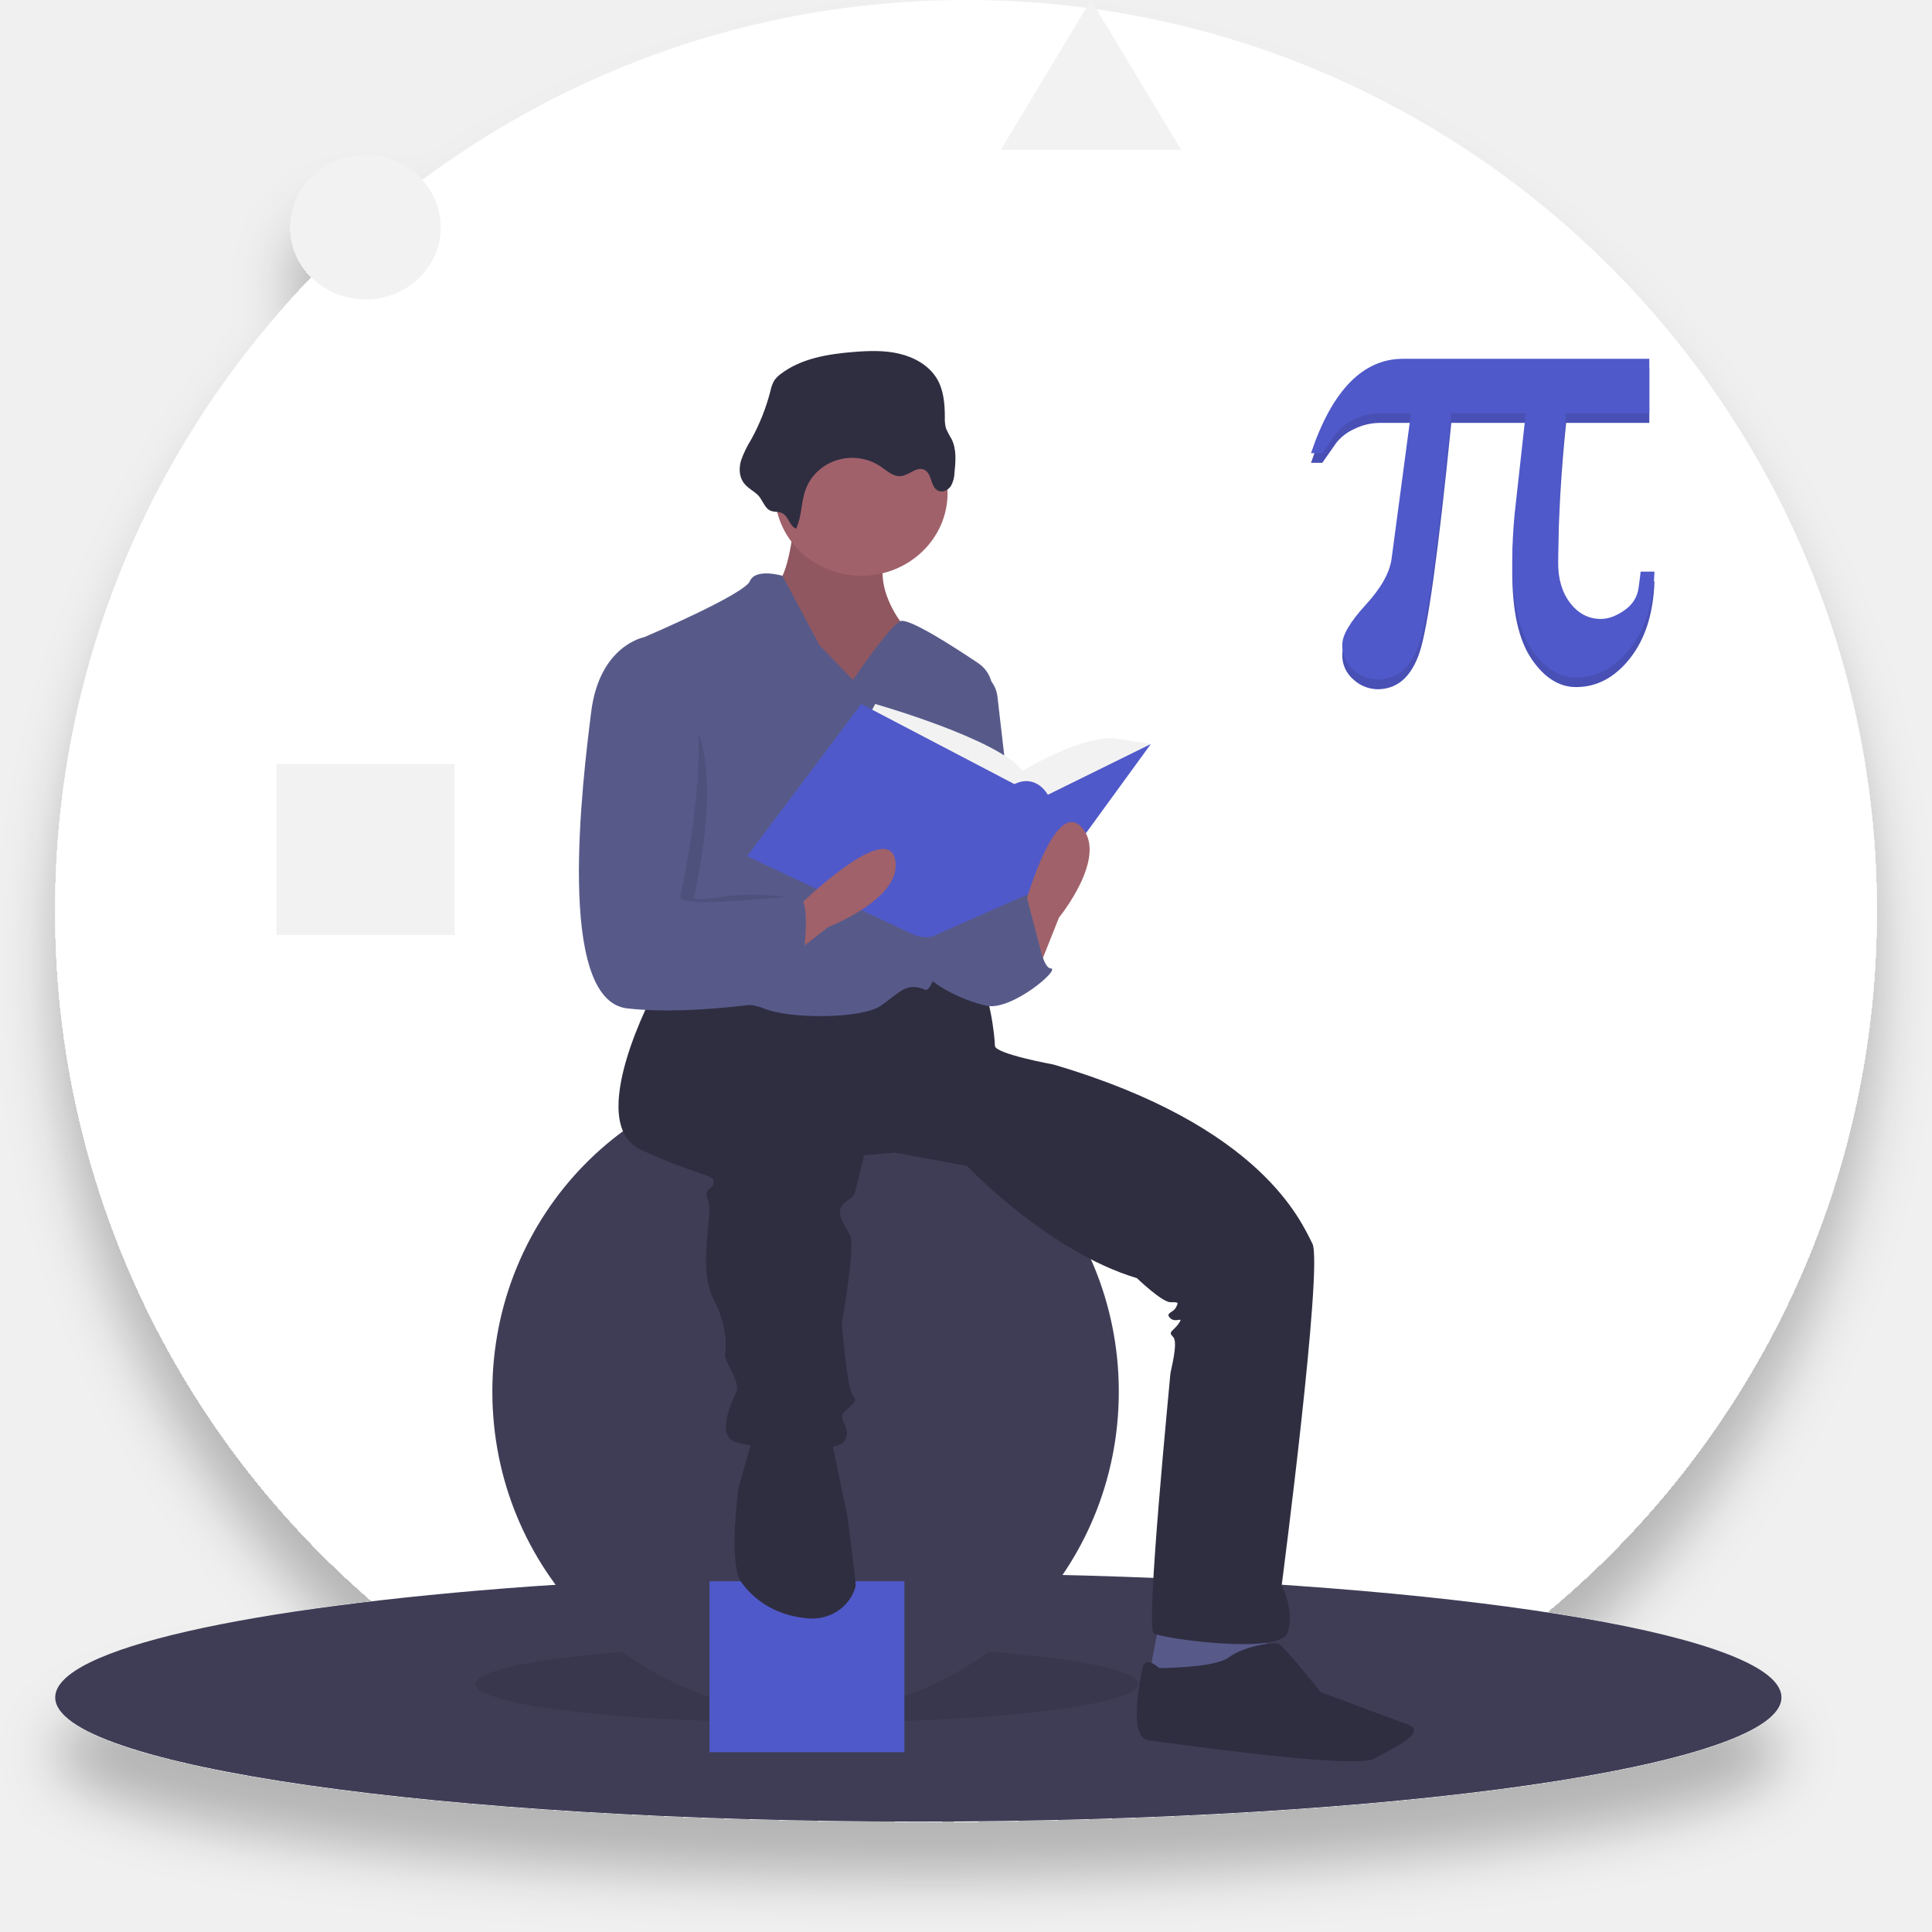
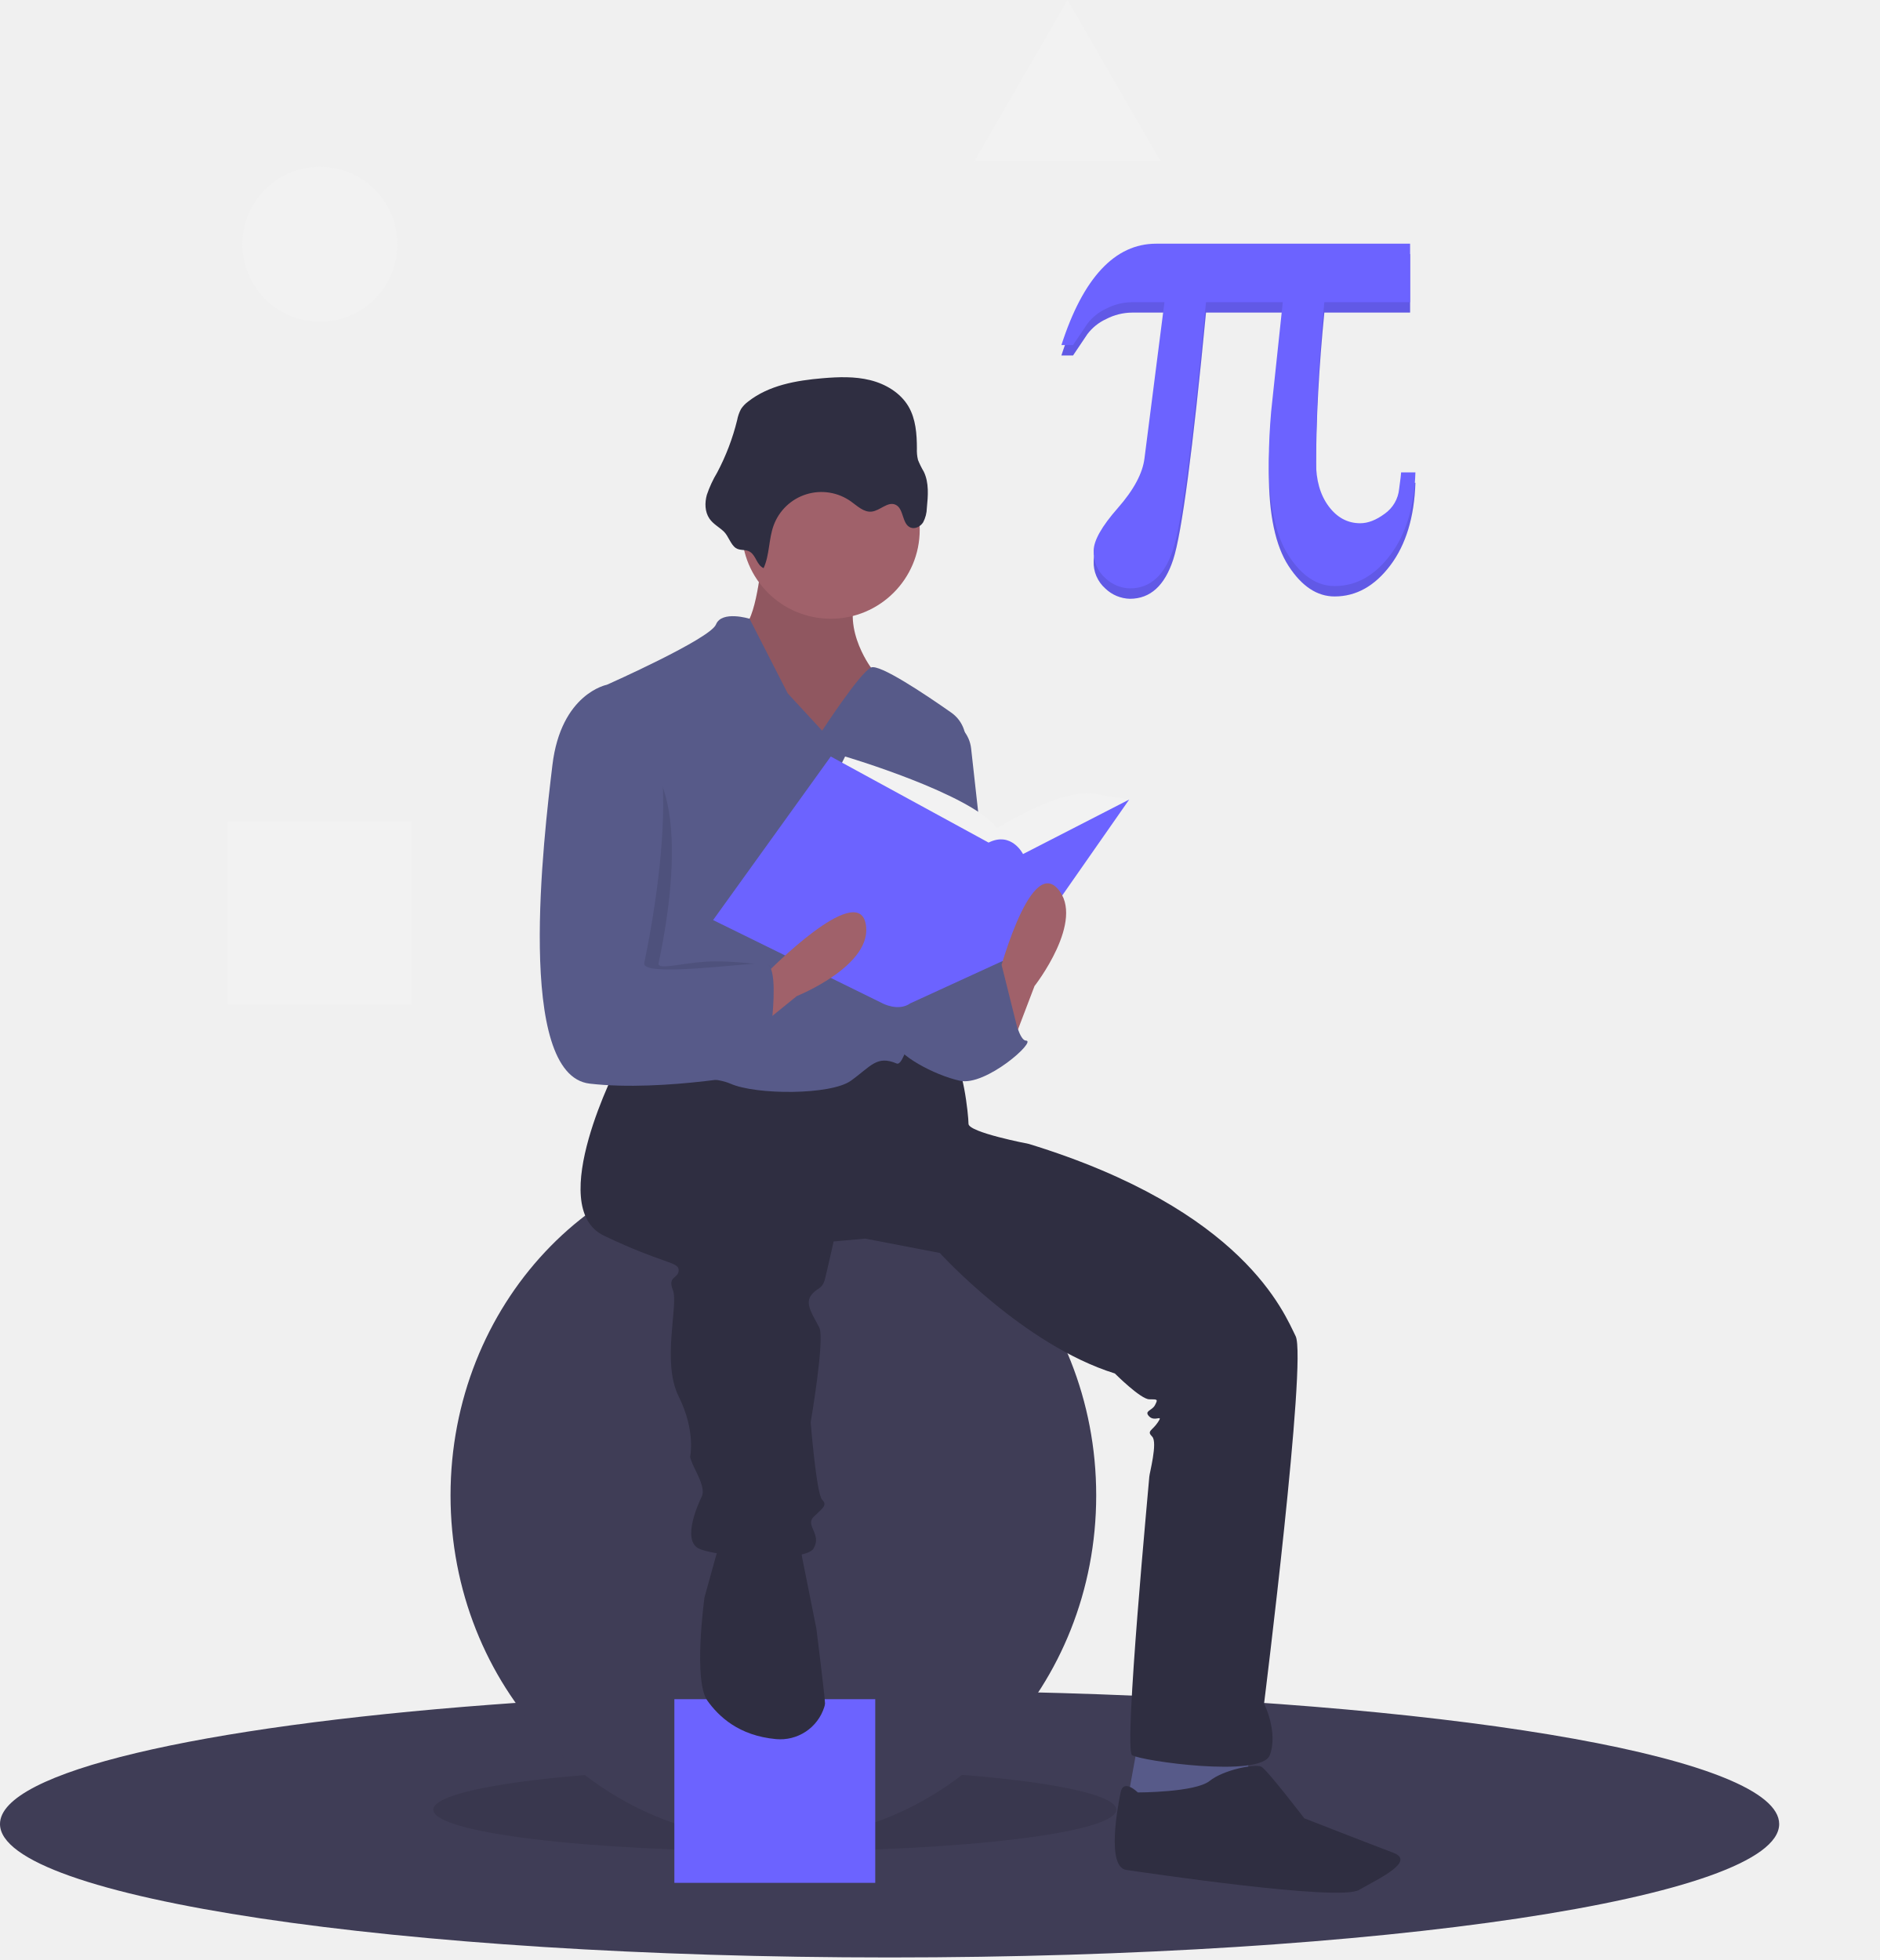
- <svg xmlns="http://www.w3.org/2000/svg" width="140" height="140" viewBox="0 0 140 140" fill="none">
-   <g filter="url(#filter0_d)">
-     <rect x="4" width="132" height="132" rx="66" fill="white" />
-     <path d="M129.092 123.001C129.092 127.971 101.09 132 66.546 132C32.002 132 4 127.971 4 123.001C4 119.483 18.037 116.435 38.493 114.957C46.929 114.346 56.46 114.003 66.546 114.003C70.692 114.003 74.744 114.061 78.662 114.171C107.407 114.984 129.092 118.628 129.092 123.001Z" fill="#3F3D56" />
-     <path opacity="0.1" d="M58.476 124.84C71.736 124.84 82.485 123.584 82.485 122.034C82.485 120.484 71.736 119.228 58.476 119.228C45.216 119.228 34.466 120.484 34.466 122.034C34.466 123.584 45.216 124.84 58.476 124.84Z" fill="black" />
-     <path d="M58.375 124.066C70.911 124.066 81.073 113.669 81.073 100.844C81.073 88.019 70.911 77.622 58.375 77.622C45.839 77.622 35.677 88.019 35.677 100.844C35.677 113.669 45.839 124.066 58.375 124.066Z" fill="#3F3D56" />
-     <path d="M65.537 114.584H51.414V126.969H65.537V114.584Z" fill="#5059C9" />
-     <path d="M83.999 117.583L83.192 121.84L88.437 122.615L91.867 120.679L91.665 117.583H83.999Z" fill="#575A89" />
-     <path d="M57.568 37.661C57.568 37.661 57.164 42.112 56.156 42.305C55.147 42.499 58.375 50.239 58.375 50.239H63.217L67.051 49.272L65.235 45.014C65.235 45.014 62.814 41.918 64.629 39.403C66.445 36.887 57.568 37.661 57.568 37.661Z" fill="#A0616A" />
-     <path opacity="0.1" d="M57.568 37.661C57.568 37.661 57.164 42.112 56.156 42.305C55.147 42.499 58.375 50.239 58.375 50.239H63.217L67.051 49.272L65.235 45.014C65.235 45.014 62.814 41.918 64.629 39.403C66.445 36.887 57.568 37.661 57.568 37.661Z" fill="black" />
-     <path d="M47.48 71.72C47.48 71.72 42.234 81.396 46.471 83.331C50.708 85.266 51.717 85.072 51.717 85.653C51.717 86.234 50.91 86.04 51.313 87.007C51.717 87.975 50.506 91.845 51.717 94.168C52.927 96.49 52.524 98.231 52.524 98.231C52.524 98.231 52.524 98.425 52.927 99.199C53.331 99.973 53.533 100.554 53.331 100.941C53.129 101.328 51.919 103.843 53.129 104.424C54.34 105.005 60.594 105.392 61.2 104.424C61.805 103.456 60.594 102.876 61.2 102.295C61.805 101.715 62.208 101.521 61.805 101.134C61.401 100.747 60.998 95.909 60.998 95.909C60.998 95.909 62.007 90.297 61.603 89.523C61.2 88.749 60.594 87.975 60.998 87.395C61.401 86.814 61.805 87.007 62.007 86.234C62.208 85.459 62.612 83.718 62.612 83.718L64.831 83.524L70.077 84.492C70.077 84.492 75.928 90.684 82.385 92.62C82.385 92.62 84.2 94.361 84.806 94.361C85.411 94.361 85.411 94.361 85.209 94.748C85.007 95.135 84.402 95.135 84.806 95.522C85.209 95.909 85.814 95.329 85.411 95.909C85.007 96.49 84.604 96.49 85.007 96.877C85.411 97.264 84.806 99.393 84.806 99.586C84.806 99.78 82.99 117.97 83.595 118.357C84.2 118.744 92.674 119.905 93.28 118.357C93.885 116.809 92.876 114.874 92.876 114.874C92.876 114.874 95.903 91.652 95.096 90.104C94.288 88.556 91.464 81.589 76.332 77.138C76.332 77.138 72.095 76.364 72.095 75.784C72.095 75.203 71.691 71.526 70.884 71.333C70.077 71.139 65.436 70.946 65.436 70.946L59.585 72.687L51.515 71.333L47.48 71.72Z" fill="#2F2E41" />
-     <path d="M54.541 104.23L53.533 107.714C53.533 107.714 52.725 113.326 53.734 114.68C54.527 115.744 55.941 117.047 58.565 117.276C59.301 117.341 60.037 117.163 60.653 116.771C61.268 116.38 61.726 115.799 61.951 115.124C61.981 115.044 62 114.959 62.007 114.874C62.007 114.487 61.401 109.842 61.401 109.842L60.392 105.005L60.191 103.65L54.541 104.23Z" fill="#2F2E41" />
-     <path d="M83.999 120.873C83.999 120.873 82.99 119.905 82.788 120.873C82.586 121.84 81.779 125.904 83.192 126.098C84.604 126.291 98.122 128.226 99.534 127.452C100.947 126.678 103.569 125.517 101.955 124.937C100.341 124.356 95.701 122.614 95.701 122.614C95.701 122.614 93.078 119.325 92.674 119.131C92.271 118.938 90.051 119.325 89.043 120.099C88.034 120.873 83.999 120.873 83.999 120.873Z" fill="#2F2E41" />
-     <path d="M62.41 41.725C65.864 41.725 68.665 39.039 68.665 35.726C68.665 32.413 65.864 29.727 62.41 29.727C58.956 29.727 56.156 32.413 56.156 35.726C56.156 39.039 58.956 41.725 62.41 41.725Z" fill="#A0616A" />
-     <path d="M61.805 49.272L59.384 46.756L56.7 41.725C56.7 41.725 54.743 41.144 54.34 42.112C53.936 43.079 46.673 46.176 46.673 46.176C46.673 46.176 48.489 62.431 47.681 63.979C46.874 65.527 45.462 71.72 46.673 72.3C47.883 72.881 53.532 72.3 55.348 73.074C57.164 73.848 62.41 73.848 63.822 72.881C65.235 71.913 65.638 71.139 67.051 71.72C68.253 72.214 71.064 55.317 71.873 50.282C71.941 49.859 71.885 49.426 71.71 49.032C71.535 48.639 71.248 48.3 70.883 48.054C69.072 46.837 65.812 44.738 65.235 45.014C64.428 45.401 61.805 49.272 61.805 49.272Z" fill="#575A89" />
-     <path d="M70.481 48.498C70.954 48.611 71.38 48.861 71.702 49.214C72.023 49.567 72.224 50.005 72.278 50.471L73.91 64.56C73.91 64.56 69.875 72.881 67.858 67.269C65.84 61.657 70.481 48.498 70.481 48.498Z" fill="#575A89" />
-     <path d="M70.077 65.914L74.516 64.753C74.516 64.753 75.323 70.172 76.13 70.172C76.937 70.172 73.305 73.268 71.489 72.881C69.674 72.494 67.051 71.139 66.849 70.172C66.647 69.204 68.665 65.14 68.665 65.14L70.077 65.914Z" fill="#575A89" />
-     <path d="M57.688 38.314C58.114 37.414 58.04 36.365 58.392 35.437C58.58 34.94 58.885 34.491 59.284 34.126C59.683 33.761 60.165 33.489 60.691 33.332C61.218 33.175 61.775 33.137 62.319 33.221C62.864 33.305 63.381 33.508 63.83 33.815C64.282 34.124 64.735 34.559 65.287 34.5C65.882 34.436 66.412 33.8 66.959 34.033C67.565 34.292 67.401 35.333 68.015 35.574C68.338 35.7 68.72 35.505 68.906 35.222C69.069 34.925 69.158 34.595 69.166 34.259C69.25 33.434 69.327 32.56 68.954 31.812C68.797 31.559 68.66 31.294 68.544 31.021C68.479 30.765 68.453 30.502 68.467 30.24C68.463 29.27 68.389 28.258 67.88 27.42C67.316 26.489 66.271 25.895 65.182 25.635C64.093 25.375 62.952 25.415 61.833 25.506C59.984 25.656 58.056 25.978 56.6 27.08C56.402 27.219 56.231 27.391 56.097 27.587C55.969 27.821 55.879 28.071 55.829 28.331C55.514 29.561 55.042 30.749 54.423 31.867C54.125 32.342 53.882 32.846 53.698 33.37C53.543 33.903 53.553 34.511 53.877 34.969C54.14 35.342 54.561 35.541 54.892 35.846C55.219 36.148 55.373 36.729 55.736 36.958C56.052 37.157 56.432 37.016 56.755 37.228C57.17 37.5 57.2 38.096 57.688 38.314Z" fill="#2F2E41" />
-     <path d="M62.814 52.175L63.419 51.014C63.419 51.014 72.296 53.529 74.112 55.851C74.112 55.851 78.551 53.142 80.972 53.529L83.393 53.916L75.928 60.302L66.445 59.528L62.814 52.175Z" fill="#F2F2F2" />
-     <path d="M62.41 51.014L54.138 62.044L66.042 67.656C66.042 67.656 67.155 68.236 68.01 67.656L75.928 64.173L83.393 53.916L75.928 57.593C75.928 57.593 75.121 56.045 73.507 56.819L62.41 51.014Z" fill="#5059C9" />
-     <path d="M75.121 70.559L76.735 66.495C76.735 66.495 80.367 62.044 78.349 59.915C76.332 57.787 74.112 66.108 74.112 66.108L75.121 70.559Z" fill="#A0616A" />
-     <path d="M56.498 69.91L60.02 67.171C60.02 67.171 65.49 65.069 64.858 62.257C64.226 59.444 57.953 65.575 57.953 65.575L56.498 69.91Z" fill="#A0616A" />
-     <path opacity="0.1" d="M47.782 50.336H47.581C47.581 50.336 44.453 46.756 43.848 51.594C43.243 56.432 41.225 72.494 46.471 73.074C51.717 73.655 55.449 70.655 55.449 70.655C55.449 70.655 59.283 65.043 57.87 65.043C57.187 65.043 55.329 64.749 53.633 64.85C51.825 64.957 50.2 65.446 50.304 64.947C50.506 63.979 53.432 51.691 47.782 50.336Z" fill="black" />
-     <path d="M47.48 46.563L46.673 46.176C46.673 46.176 43.444 46.756 42.839 51.594C42.234 56.432 40.216 72.494 45.462 73.074C50.708 73.655 57.77 72.3 57.77 72.3C57.77 72.3 59.182 64.947 57.77 64.947C56.357 64.947 49.094 65.914 49.296 64.947C49.497 63.979 53.129 47.917 47.48 46.563Z" fill="#575A89" />
-     <path d="M72.195 68.333L74.42 65.063L75.827 70.462L72.195 72.01V68.333Z" fill="#575A89" />
-     <path d="M26.491 21.696C29.5 21.696 31.939 19.357 31.939 16.471C31.939 13.585 29.5 11.246 26.491 11.246C23.482 11.246 21.044 13.585 21.044 16.471C21.044 19.357 23.482 21.696 26.491 21.696Z" fill="#F2F2F2" />
-     <path d="M32.947 55.368H20.035V67.753H32.947V55.368Z" fill="#F2F2F2" />
-     <path d="M79.055 0L82.324 5.429L85.592 10.859H79.055H72.519L75.787 5.429L79.055 0Z" fill="#F2F2F2" />
-     <path d="M119.889 42.122C119.811 44.438 119.223 46.295 118.125 47.692C117.026 49.089 115.722 49.788 114.21 49.788C112.979 49.788 111.9 49.104 110.973 47.737C110.046 46.369 109.583 44.266 109.583 41.427C109.583 40.799 109.599 40.202 109.63 39.634C109.661 39.066 109.7 38.528 109.747 38.02L110.564 30.645H105.166C104.231 39.97 103.464 45.518 102.864 47.288C102.264 49.059 101.248 49.945 99.814 49.945C99.167 49.929 98.55 49.681 98.085 49.25C97.815 49.021 97.602 48.737 97.46 48.419C97.319 48.101 97.253 47.757 97.267 47.412C97.267 46.725 97.832 45.764 98.961 44.531C100.091 43.299 100.718 42.174 100.843 41.158L102.245 30.645H99.978C99.339 30.649 98.71 30.799 98.143 31.082C97.622 31.312 97.168 31.663 96.823 32.102L95.818 33.537H95C95.763 31.266 96.702 29.558 97.816 28.415C98.93 27.272 100.211 26.7 101.66 26.7H119.515V30.645H113.486C113.299 32.439 113.155 34.232 113.053 36.025C112.952 37.818 112.901 39.619 112.902 41.427C112.902 42.652 113.198 43.646 113.79 44.408C114.382 45.17 115.122 45.551 116.01 45.551C116.555 45.551 117.127 45.338 117.727 44.912C118.012 44.721 118.251 44.472 118.426 44.184C118.602 43.896 118.71 43.575 118.744 43.243C118.791 42.914 118.826 42.656 118.849 42.469C118.873 42.283 118.884 42.167 118.884 42.122L119.889 42.122Z" fill="#5059C9" />
-     <path opacity="0.1" d="M119.889 42.122C119.811 44.438 119.223 46.295 118.125 47.692C117.026 49.089 115.722 49.788 114.21 49.788C112.979 49.788 111.9 49.104 110.973 47.737C110.046 46.369 109.583 44.266 109.583 41.427C109.583 40.799 109.599 40.202 109.63 39.634C109.661 39.066 109.7 38.528 109.747 38.02L110.564 30.645H105.166C104.231 39.97 103.464 45.518 102.864 47.288C102.264 49.059 101.248 49.945 99.814 49.945C99.167 49.929 98.55 49.681 98.085 49.25C97.815 49.021 97.602 48.737 97.46 48.419C97.319 48.101 97.253 47.757 97.267 47.412C97.267 46.725 97.832 45.764 98.961 44.531C100.091 43.299 100.718 42.174 100.843 41.158L102.245 30.645H99.978C99.339 30.649 98.71 30.799 98.143 31.082C97.622 31.312 97.168 31.663 96.823 32.102L95.818 33.537H95C95.763 31.266 96.702 29.558 97.816 28.415C98.93 27.272 100.211 26.7 101.66 26.7H119.515V30.645H113.486C113.299 32.439 113.155 34.232 113.053 36.025C112.952 37.818 112.901 39.619 112.902 41.427C112.902 42.652 113.198 43.646 113.79 44.408C114.382 45.17 115.122 45.551 116.01 45.551C116.555 45.551 117.127 45.338 117.727 44.912C118.012 44.721 118.251 44.472 118.426 44.184C118.602 43.896 118.71 43.575 118.744 43.243C118.791 42.914 118.826 42.656 118.849 42.469C118.873 42.283 118.884 42.167 118.884 42.122L119.889 42.122Z" fill="black" />
-     <path d="M119.889 41.422C119.811 43.738 119.223 45.595 118.125 46.992C117.026 48.389 115.722 49.087 114.21 49.087C112.979 49.087 111.9 48.404 110.973 47.036C110.046 45.669 109.583 43.566 109.583 40.727C109.583 40.099 109.599 39.501 109.63 38.933C109.661 38.366 109.7 37.828 109.747 37.32L110.564 29.945H105.166C104.231 39.27 103.464 44.817 102.864 46.588C102.264 48.359 101.248 49.244 99.814 49.244C99.167 49.229 98.55 48.981 98.085 48.55C97.815 48.32 97.602 48.036 97.46 47.719C97.319 47.401 97.253 47.057 97.267 46.711C97.267 46.024 97.832 45.064 98.961 43.831C100.091 42.598 100.718 41.474 100.843 40.458L102.245 29.945H99.978C99.339 29.949 98.71 30.099 98.143 30.382C97.622 30.612 97.168 30.962 96.823 31.402L95.818 32.837H95C95.763 30.565 96.702 28.858 97.816 27.715C98.93 26.572 100.211 26 101.66 26H119.515V29.945H113.486C113.299 31.738 113.155 33.531 113.053 35.325C112.952 37.118 112.901 38.919 112.902 40.727C112.902 41.952 113.198 42.946 113.79 43.708C114.382 44.47 115.122 44.851 116.01 44.851C116.555 44.851 117.127 44.638 117.727 44.212C118.012 44.02 118.251 43.772 118.426 43.484C118.602 43.196 118.71 42.874 118.744 42.542C118.791 42.214 118.826 41.956 118.849 41.769C118.873 41.582 118.884 41.466 118.884 41.422H119.889Z" fill="#5059C9" />
+ <svg xmlns="http://www.w3.org/2000/svg" width="655" height="683" viewBox="0 0 655 683" fill="none">
+   <g clip-path="url(#clip0)">
+     <path d="M620 635.614C620 661.294 481.21 682.114 310 682.114C138.79 682.114 0 661.294 0 635.614C0 617.434 69.57 601.684 170.96 594.044C212.77 590.884 260.01 589.114 310 589.114C330.55 589.114 350.63 589.414 370.05 589.984C512.52 594.184 620 613.013 620 635.614Z" fill="#3F3D56" />
+     <path opacity="0.1" d="M270 645.114C335.722 645.114 389 638.622 389 630.614C389 622.605 335.722 616.114 270 616.114C204.278 616.114 151 622.605 151 630.614C151 638.622 204.278 645.114 270 645.114Z" fill="black" />
+     <path d="M269.5 641.114C331.632 641.114 382 587.388 382 521.114C382 454.839 331.632 401.114 269.5 401.114C207.368 401.114 157 454.839 157 521.114C157 587.388 207.368 641.114 269.5 641.114Z" fill="#3F3D56" />
+     <path d="M305 592.114H235V656.114H305V592.114Z" fill="#6C63FF" />
+     <path d="M396.5 607.614L392.5 629.614L418.5 633.614L435.5 623.614L434.5 607.614H396.5Z" fill="#575A89" />
+     <path d="M265.499 194.614C265.499 194.614 263.499 217.614 258.499 218.614C253.499 219.614 269.499 259.614 269.499 259.614H293.499L312.499 254.614L303.499 232.614C303.499 232.614 291.499 216.614 300.499 203.614C309.499 190.614 265.499 194.614 265.499 194.614Z" fill="#A0616A" />
+     <path opacity="0.1" d="M265.499 194.614C265.499 194.614 263.499 217.614 258.499 218.614C253.499 219.614 269.499 259.614 269.499 259.614H293.499L312.499 254.614L303.499 232.614C303.499 232.614 291.499 216.614 300.499 203.614C309.499 190.614 265.499 194.614 265.499 194.614Z" fill="black" />
+     <path d="M215.499 370.614C215.499 370.614 189.499 420.614 210.499 430.614C231.499 440.614 236.499 439.614 236.499 442.614C236.499 445.614 232.499 444.614 234.499 449.614C236.499 454.614 230.499 474.614 236.499 486.614C242.499 498.614 240.499 507.614 240.499 507.614C240.499 507.614 240.499 508.614 242.499 512.614C244.499 516.614 245.499 519.614 244.499 521.614C243.499 523.614 237.499 536.614 243.499 539.614C249.499 542.614 280.499 544.614 283.499 539.614C286.499 534.614 280.499 531.614 283.499 528.614C286.499 525.614 288.499 524.614 286.499 522.614C284.499 520.614 282.499 495.614 282.499 495.614C282.499 495.614 287.499 466.614 285.499 462.614C283.499 458.614 280.499 454.614 282.499 451.614C284.499 448.614 286.499 449.614 287.499 445.614C288.499 441.614 290.499 432.614 290.499 432.614L301.499 431.614L327.499 436.614C327.499 436.614 356.499 468.614 388.499 478.614C388.499 478.614 397.499 487.614 400.499 487.614C403.499 487.614 403.499 487.614 402.499 489.614C401.499 491.614 398.499 491.614 400.499 493.614C402.499 495.614 405.499 492.614 403.499 495.614C401.499 498.614 399.499 498.614 401.499 500.614C403.499 502.614 400.499 513.614 400.499 514.614C400.499 515.614 391.499 609.614 394.499 611.614C397.499 613.614 439.499 619.614 442.499 611.614C445.499 603.614 440.499 593.614 440.499 593.614C440.499 593.614 455.499 473.614 451.499 465.614C447.499 457.614 433.499 421.614 358.499 398.614C358.499 398.614 337.499 394.614 337.499 391.614C337.499 388.614 335.499 369.614 331.499 368.614C327.499 367.614 304.499 366.614 304.499 366.614L275.499 375.614L235.499 368.614L215.499 370.614Z" fill="#2F2E41" />
+     <path d="M250.499 538.614L245.499 556.614C245.499 556.614 241.499 585.614 246.499 592.614C250.427 598.112 257.439 604.844 270.444 606.026C274.088 606.36 277.738 605.44 280.789 603.419C283.84 601.397 286.109 598.395 287.222 594.908C287.371 594.491 287.465 594.055 287.499 593.614C287.499 591.614 284.499 567.614 284.499 567.614L279.499 542.614L278.499 535.614L250.499 538.614Z" fill="#2F2E41" />
+     <path d="M396.501 624.614C396.501 624.614 391.501 619.614 390.501 624.614C389.501 629.614 385.501 650.614 392.501 651.614C399.501 652.614 466.501 662.614 473.501 658.614C480.501 654.614 493.501 648.614 485.501 645.614C477.501 642.614 454.501 633.614 454.501 633.614C454.501 633.614 441.501 616.614 439.501 615.614C437.501 614.614 426.501 616.614 421.501 620.614C416.501 624.614 396.501 624.614 396.501 624.614Z" fill="#2F2E41" />
+     <path d="M289.5 215.614C306.621 215.614 320.5 201.734 320.5 184.614C320.5 167.493 306.621 153.614 289.5 153.614C272.379 153.614 258.5 167.493 258.5 184.614C258.5 201.734 272.379 215.614 289.5 215.614Z" fill="#A0616A" />
+     <path d="M286.5 254.614L274.5 241.614L261.198 215.614C261.198 215.614 251.5 212.614 249.5 217.614C247.5 222.614 211.5 238.614 211.5 238.614C211.5 238.614 220.5 322.614 216.5 330.614C212.5 338.614 205.5 370.614 211.5 373.614C217.5 376.614 245.5 373.614 254.5 377.614C263.5 381.614 289.5 381.614 296.5 376.614C303.5 371.614 305.5 367.614 312.5 370.614C318.459 373.168 332.39 285.853 336.401 259.833C336.739 257.647 336.459 255.411 335.591 253.377C334.724 251.343 333.304 249.592 331.493 248.323C322.521 242.029 306.361 231.183 303.5 232.614C299.5 234.614 286.5 254.614 286.5 254.614Z" fill="#575A89" />
+     <path d="M329.5 250.614C331.848 251.201 333.96 252.492 335.553 254.315C337.146 256.137 338.143 258.404 338.41 260.809L346.5 333.614C346.5 333.614 326.5 376.614 316.5 347.614C306.5 318.614 329.5 250.614 329.5 250.614Z" fill="#575A89" />
+     <path d="M327.5 340.614L349.5 334.614C349.5 334.614 353.5 362.614 357.5 362.614C361.5 362.614 343.5 378.614 334.5 376.614C325.5 374.614 312.5 367.614 311.5 362.614C310.5 357.614 320.5 336.614 320.5 336.614L327.5 340.614Z" fill="#575A89" />
+     <path d="M266.098 197.986C268.205 193.338 267.839 187.917 269.582 183.12C270.515 180.551 272.03 178.233 274.007 176.347C275.984 174.461 278.371 173.057 280.98 172.245C283.59 171.434 286.352 171.237 289.05 171.67C291.748 172.102 294.31 173.153 296.535 174.739C298.777 176.338 301.025 178.583 303.761 178.278C306.708 177.95 309.336 174.662 312.045 175.867C315.048 177.202 314.237 182.584 317.279 183.827C318.88 184.481 320.773 183.474 321.696 182.011C322.504 180.474 322.944 178.771 322.982 177.035C323.402 172.77 323.781 168.256 321.931 164.39C321.153 163.08 320.475 161.712 319.903 160.3C319.579 158.981 319.45 157.622 319.518 156.266C319.501 151.253 319.135 146.024 316.612 141.691C313.812 136.884 308.637 133.81 303.239 132.469C297.84 131.128 292.184 131.334 286.64 131.803C277.477 132.579 267.921 134.241 260.702 139.938C259.721 140.655 258.876 141.542 258.209 142.557C257.575 143.764 257.127 145.059 256.88 146.399C255.32 152.755 252.979 158.894 249.913 164.676C248.438 167.127 247.232 169.731 246.317 172.441C245.552 175.196 245.603 178.335 247.206 180.702C248.511 182.63 250.597 183.657 252.236 185.233C253.859 186.794 254.619 189.797 256.418 190.979C257.988 192.012 259.869 191.283 261.471 192.377C263.527 193.782 263.676 196.861 266.098 197.986Z" fill="#2F2E41" />
+     <path d="M291.5 269.614L294.5 263.614C294.5 263.614 338.5 276.614 347.5 288.614C347.5 288.614 369.5 274.614 381.5 276.614L393.5 278.614L356.5 311.614L309.5 307.614L291.5 269.614Z" fill="#F2F2F2" />
+     <path d="M289.5 263.614L248.5 320.614L307.5 349.614C307.5 349.614 313.016 352.614 317.258 349.614L356.5 331.614L393.5 278.614L356.5 297.614C356.5 297.614 352.5 289.614 344.5 293.614L289.5 263.614Z" fill="#6C63FF" />
+     <path d="M352.5 364.614L360.5 343.614C360.5 343.614 378.5 320.614 368.5 309.614C358.5 298.614 347.5 341.614 347.5 341.614L352.5 364.614Z" fill="#A0616A" />
+     <path d="M260.197 361.262L277.654 347.11C277.654 347.11 304.764 336.245 301.632 321.713C298.501 307.18 267.411 338.858 267.411 338.858L260.197 361.262Z" fill="#A0616A" />
+     <path opacity="0.1" d="M217.001 260.114H216.001C216.001 260.114 200.501 241.614 197.501 266.614C194.501 291.614 184.501 374.614 210.501 377.614C236.501 380.614 255.001 365.114 255.001 365.114C255.001 365.114 274.001 336.114 267.001 336.114C263.614 336.114 254.402 334.592 246.001 335.114C237.038 335.67 228.984 338.194 229.501 335.614C230.501 330.614 245.001 267.114 217.001 260.114Z" fill="black" />
+     <path d="M215.501 240.614L211.501 238.614C211.501 238.614 195.501 241.614 192.501 266.614C189.501 291.614 179.501 374.614 205.501 377.614C231.501 380.614 266.501 373.614 266.501 373.614C266.501 373.614 273.501 335.614 266.501 335.614C259.501 335.614 223.501 340.614 224.501 335.614C225.501 330.614 243.501 247.614 215.501 240.614Z" fill="#575A89" />
+     <path d="M338 353.114L349.027 336.213L356 364.114L338 372.114V353.114Z" fill="#575A89" />
+     <path d="M111.473 112.114C126.384 112.114 138.473 100.025 138.473 85.114C138.473 70.202 126.384 58.114 111.473 58.114C96.561 58.114 84.473 70.202 84.473 85.114C84.473 100.025 96.561 112.114 111.473 112.114Z" fill="#F2F2F2" />
+     <path d="M143.473 286.114H79.473V350.114H143.473V286.114Z" fill="#F2F2F2" />
+     <path d="M372.001 0L388.2 28.057L404.398 56.114H372.001H339.604L355.802 28.057L372.001 0Z" fill="#F2F2F2" />
+     <path d="M493.236 168.229C492.849 180.199 489.934 189.794 484.491 197.013C479.047 204.232 472.58 207.842 465.089 207.843C458.988 207.843 453.641 204.31 449.047 197.244C444.452 190.179 442.154 179.31 442.155 164.638C442.155 161.395 442.232 158.306 442.387 155.372C442.54 152.438 442.734 149.658 442.966 147.032L447.02 108.924H420.263C415.63 157.109 411.827 185.777 408.854 194.928C405.88 204.078 400.842 208.653 393.738 208.654C390.532 208.575 387.472 207.293 385.167 205.063C383.83 203.879 382.773 202.412 382.072 200.77C381.371 199.127 381.043 197.349 381.112 195.565C381.112 192.014 383.912 187.053 389.51 180.681C395.108 174.31 398.216 168.499 398.834 163.248L405.784 108.924H394.549C391.382 108.943 388.265 109.717 385.456 111.183C382.872 112.37 380.623 114.181 378.912 116.453L373.931 123.866H369.877C373.66 112.129 378.312 103.307 383.835 97.399C389.355 91.492 395.706 88.538 402.889 88.538H491.383V108.924H461.499C460.572 118.191 459.858 127.457 459.356 136.723C458.853 145.99 458.602 155.295 458.603 164.638C458.603 170.971 460.07 176.106 463.005 180.044C465.938 183.982 469.606 185.951 474.008 185.951C476.71 185.951 479.548 184.85 482.522 182.65C483.934 181.659 485.115 180.375 485.985 178.886C486.854 177.397 487.392 175.737 487.56 174.021C487.792 172.323 487.966 170.991 488.081 170.024C488.197 169.06 488.255 168.461 488.255 168.229L493.236 168.229Z" fill="#6C63FF" />
+     <path opacity="0.1" d="M493.236 168.229C492.849 180.199 489.934 189.794 484.491 197.013C479.047 204.232 472.58 207.842 465.089 207.843C458.988 207.843 453.641 204.31 449.047 197.244C444.452 190.179 442.154 179.31 442.155 164.638C442.155 161.395 442.232 158.306 442.387 155.372C442.54 152.438 442.734 149.658 442.966 147.032L447.02 108.924H420.263C415.63 157.109 411.827 185.777 408.854 194.928C405.88 204.078 400.842 208.653 393.738 208.654C390.532 208.575 387.472 207.293 385.167 205.063C383.83 203.879 382.773 202.412 382.072 200.77C381.371 199.127 381.043 197.349 381.112 195.565C381.112 192.014 383.912 187.053 389.51 180.681C395.108 174.31 398.216 168.499 398.834 163.248L405.784 108.924H394.549C391.382 108.943 388.265 109.717 385.456 111.183C382.872 112.37 380.623 114.181 378.912 116.453L373.931 123.866H369.877C373.66 112.129 378.312 103.307 383.835 97.399C389.355 91.492 395.706 88.538 402.889 88.538H491.383V108.924H461.499C460.572 118.191 459.858 127.457 459.356 136.723C458.853 145.99 458.602 155.295 458.603 164.638C458.603 170.971 460.07 176.106 463.005 180.044C465.938 183.982 469.606 185.951 474.008 185.951C476.71 185.951 479.548 184.85 482.522 182.65C483.934 181.659 485.115 180.375 485.985 178.886C486.854 177.397 487.392 175.737 487.56 174.021C487.792 172.323 487.966 170.991 488.081 170.024C488.197 169.06 488.255 168.461 488.255 168.229L493.236 168.229Z" fill="black" />
+     <path d="M493.236 164.61C492.849 176.58 489.934 186.175 484.491 193.394C479.047 200.613 472.58 204.223 465.089 204.224C458.988 204.224 453.641 200.691 449.047 193.625C444.452 186.56 442.154 175.691 442.155 161.019C442.155 157.776 442.232 154.687 442.387 151.753C442.54 148.819 442.734 146.039 442.966 143.413L447.02 105.305H420.263C415.63 153.49 411.827 182.158 408.854 191.309C405.88 200.459 400.842 205.034 393.738 205.035C390.532 204.956 387.472 203.674 385.167 201.444C383.83 200.26 382.773 198.793 382.072 197.151C381.371 195.508 381.043 193.73 381.112 191.946C381.112 188.395 383.912 183.434 389.51 177.062C395.108 170.691 398.216 164.88 398.834 159.629L405.784 105.305H394.549C391.382 105.324 388.265 106.098 385.456 107.564C382.872 108.751 380.623 110.562 378.912 112.834L373.931 120.247H369.877C373.66 108.51 378.312 99.688 383.835 93.78C389.355 87.873 395.706 84.919 402.889 84.919H491.383V105.305H461.499C460.572 114.572 459.858 123.838 459.356 133.104C458.853 142.371 458.602 151.676 458.603 161.019C458.603 167.352 460.07 172.487 463.005 176.425C465.938 180.363 469.606 182.332 474.008 182.332C476.71 182.332 479.548 181.232 482.522 179.031C483.934 178.04 485.115 176.756 485.985 175.267C486.854 173.778 487.392 172.118 487.56 170.402C487.792 168.704 487.966 167.372 488.081 166.405C488.197 165.441 488.255 164.842 488.255 164.61H493.236Z" fill="#6C63FF" />
  </g>
  <defs>
-     <filter id="filter0_d" x="0" y="0" width="140" height="140" filterUnits="userSpaceOnUse" color-interpolation-filters="sRGB">
-       <feFlood flood-opacity="0" result="BackgroundImageFix" />
-       <feColorMatrix in="SourceAlpha" type="matrix" values="0 0 0 0 0 0 0 0 0 0 0 0 0 0 0 0 0 0 127 0" result="hardAlpha" />
-       <feOffset dy="4" />
-       <feGaussianBlur stdDeviation="2" />
-       <feComposite in2="hardAlpha" operator="out" />
-       <feColorMatrix type="matrix" values="0 0 0 0 0 0 0 0 0 0 0 0 0 0 0 0 0 0 0.25 0" />
-       <feBlend mode="normal" in2="BackgroundImageFix" result="effect1_dropShadow" />
-       <feBlend mode="normal" in="SourceGraphic" in2="effect1_dropShadow" result="shape" />
-     </filter>
+     <clipPath id="clip0">
+       <rect width="654.237" height="682.114" fill="white" />
+     </clipPath>
  </defs>
</svg>
